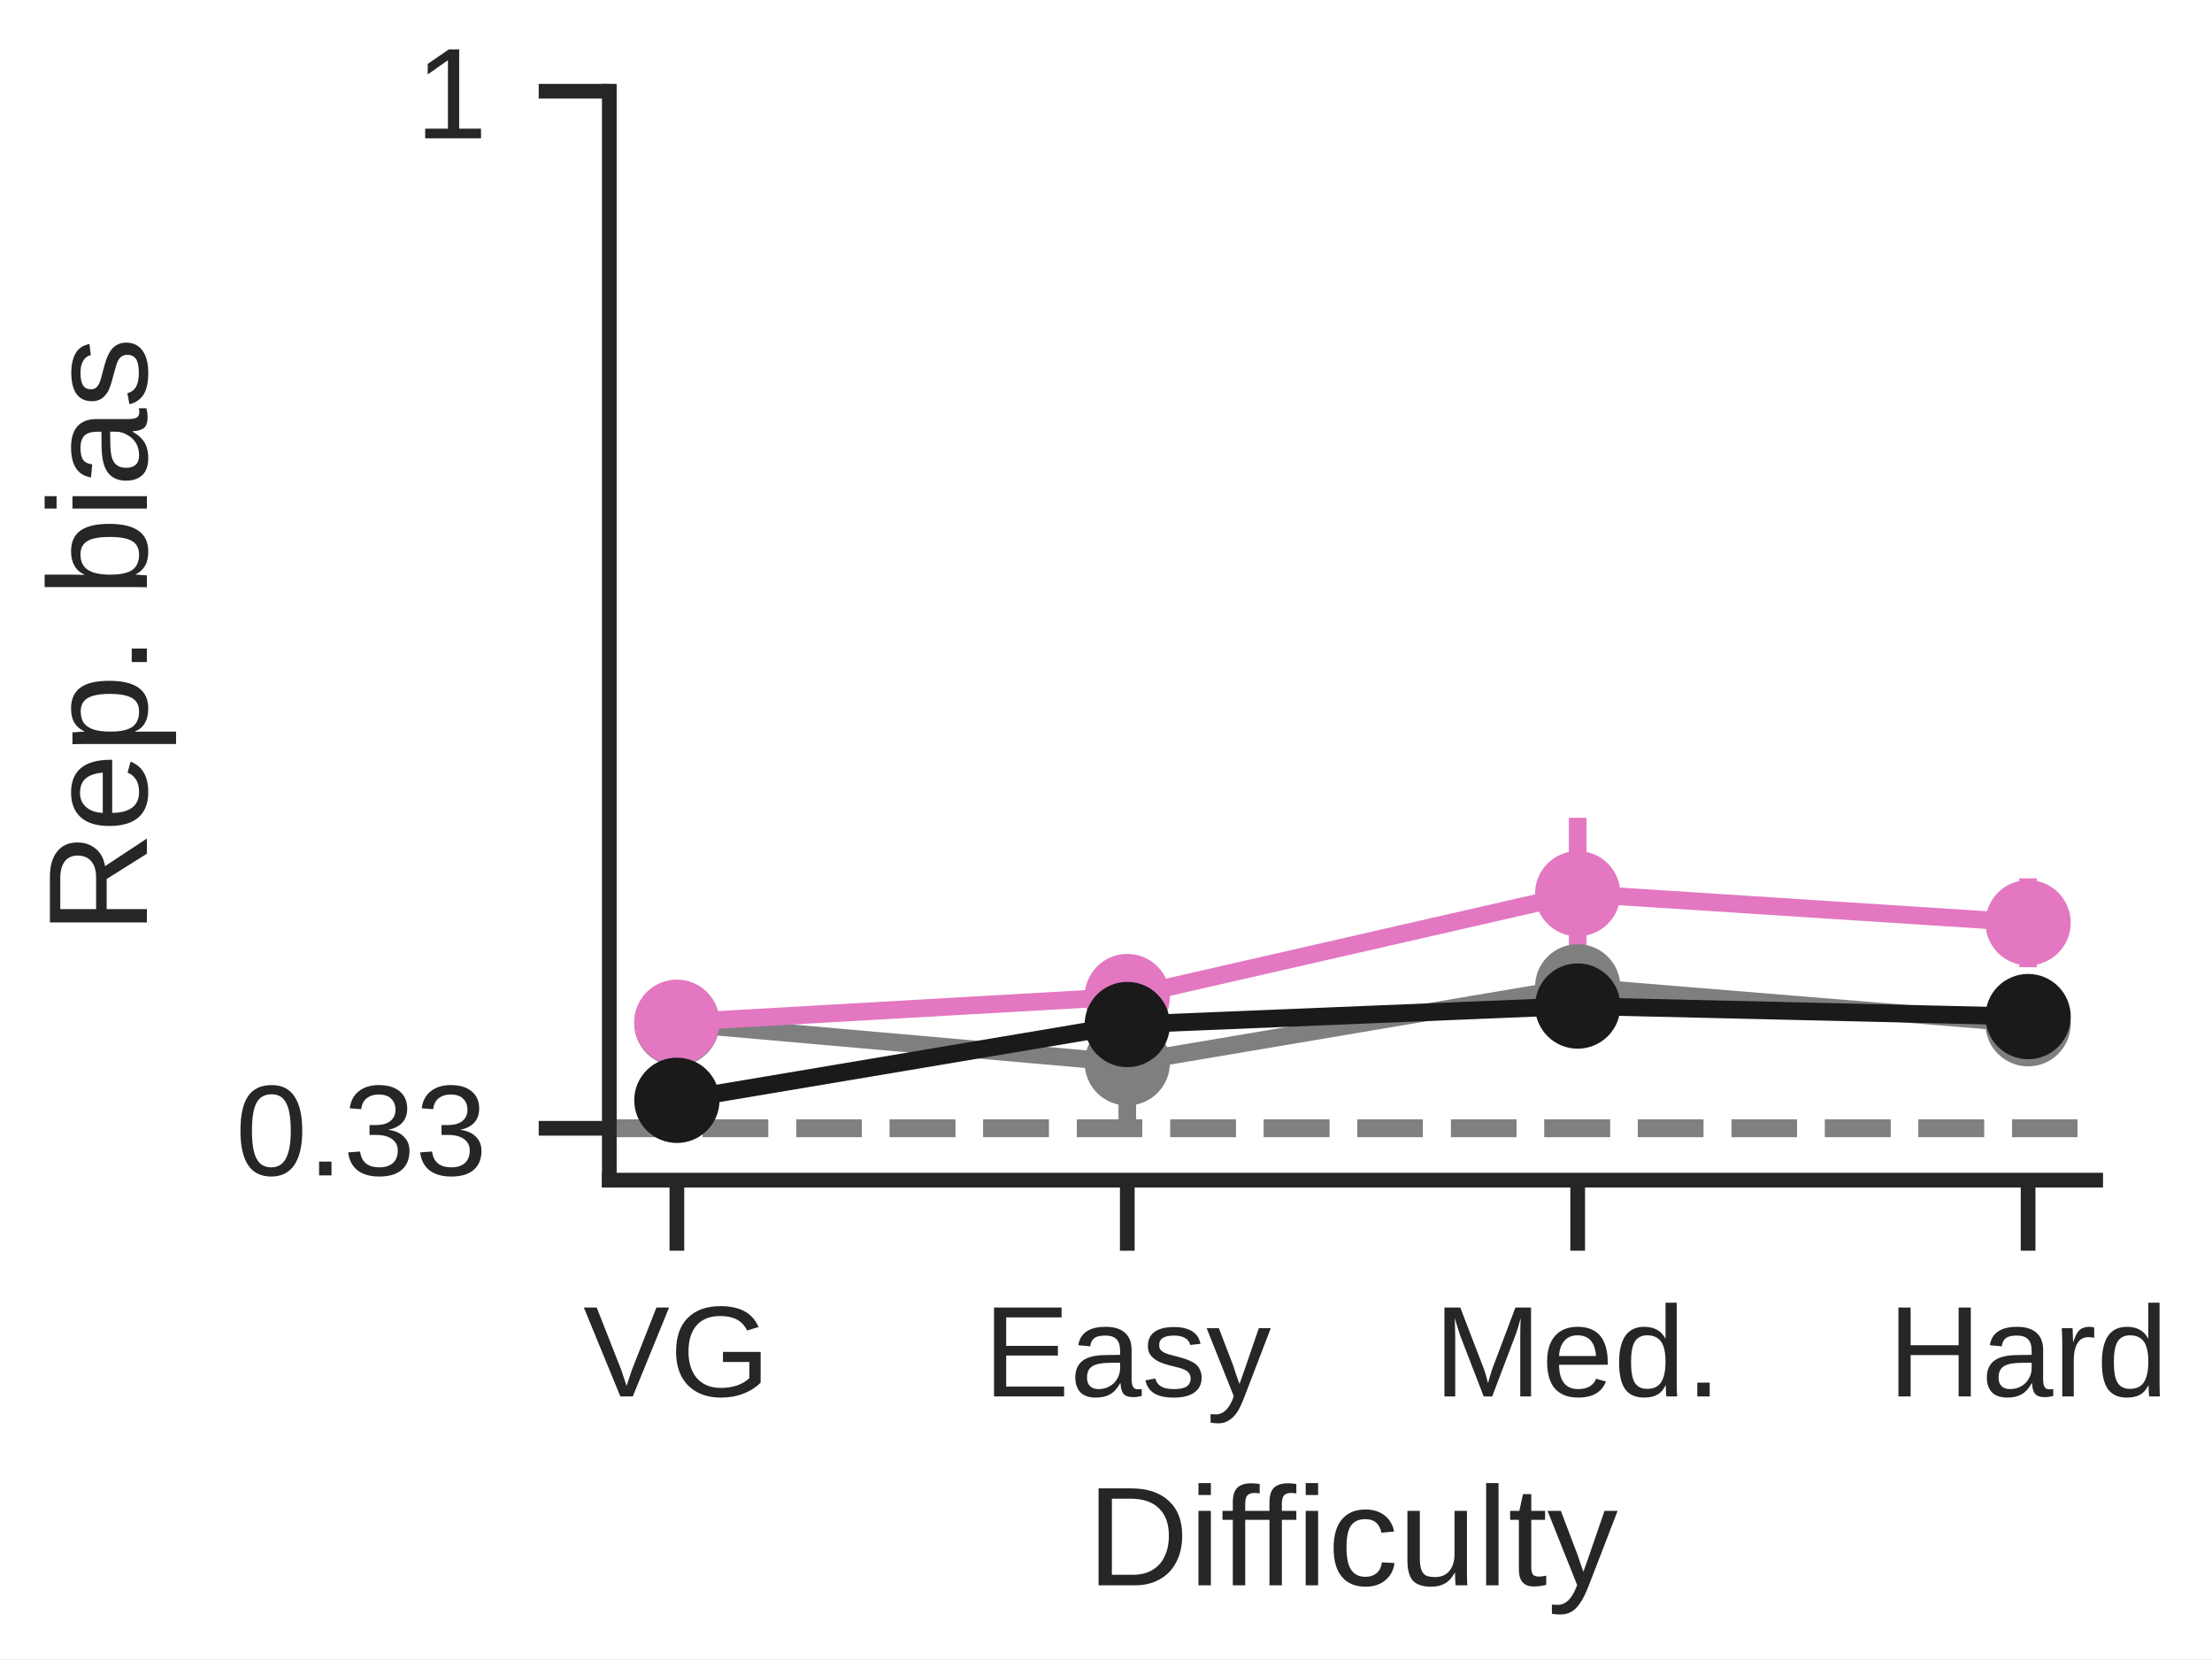
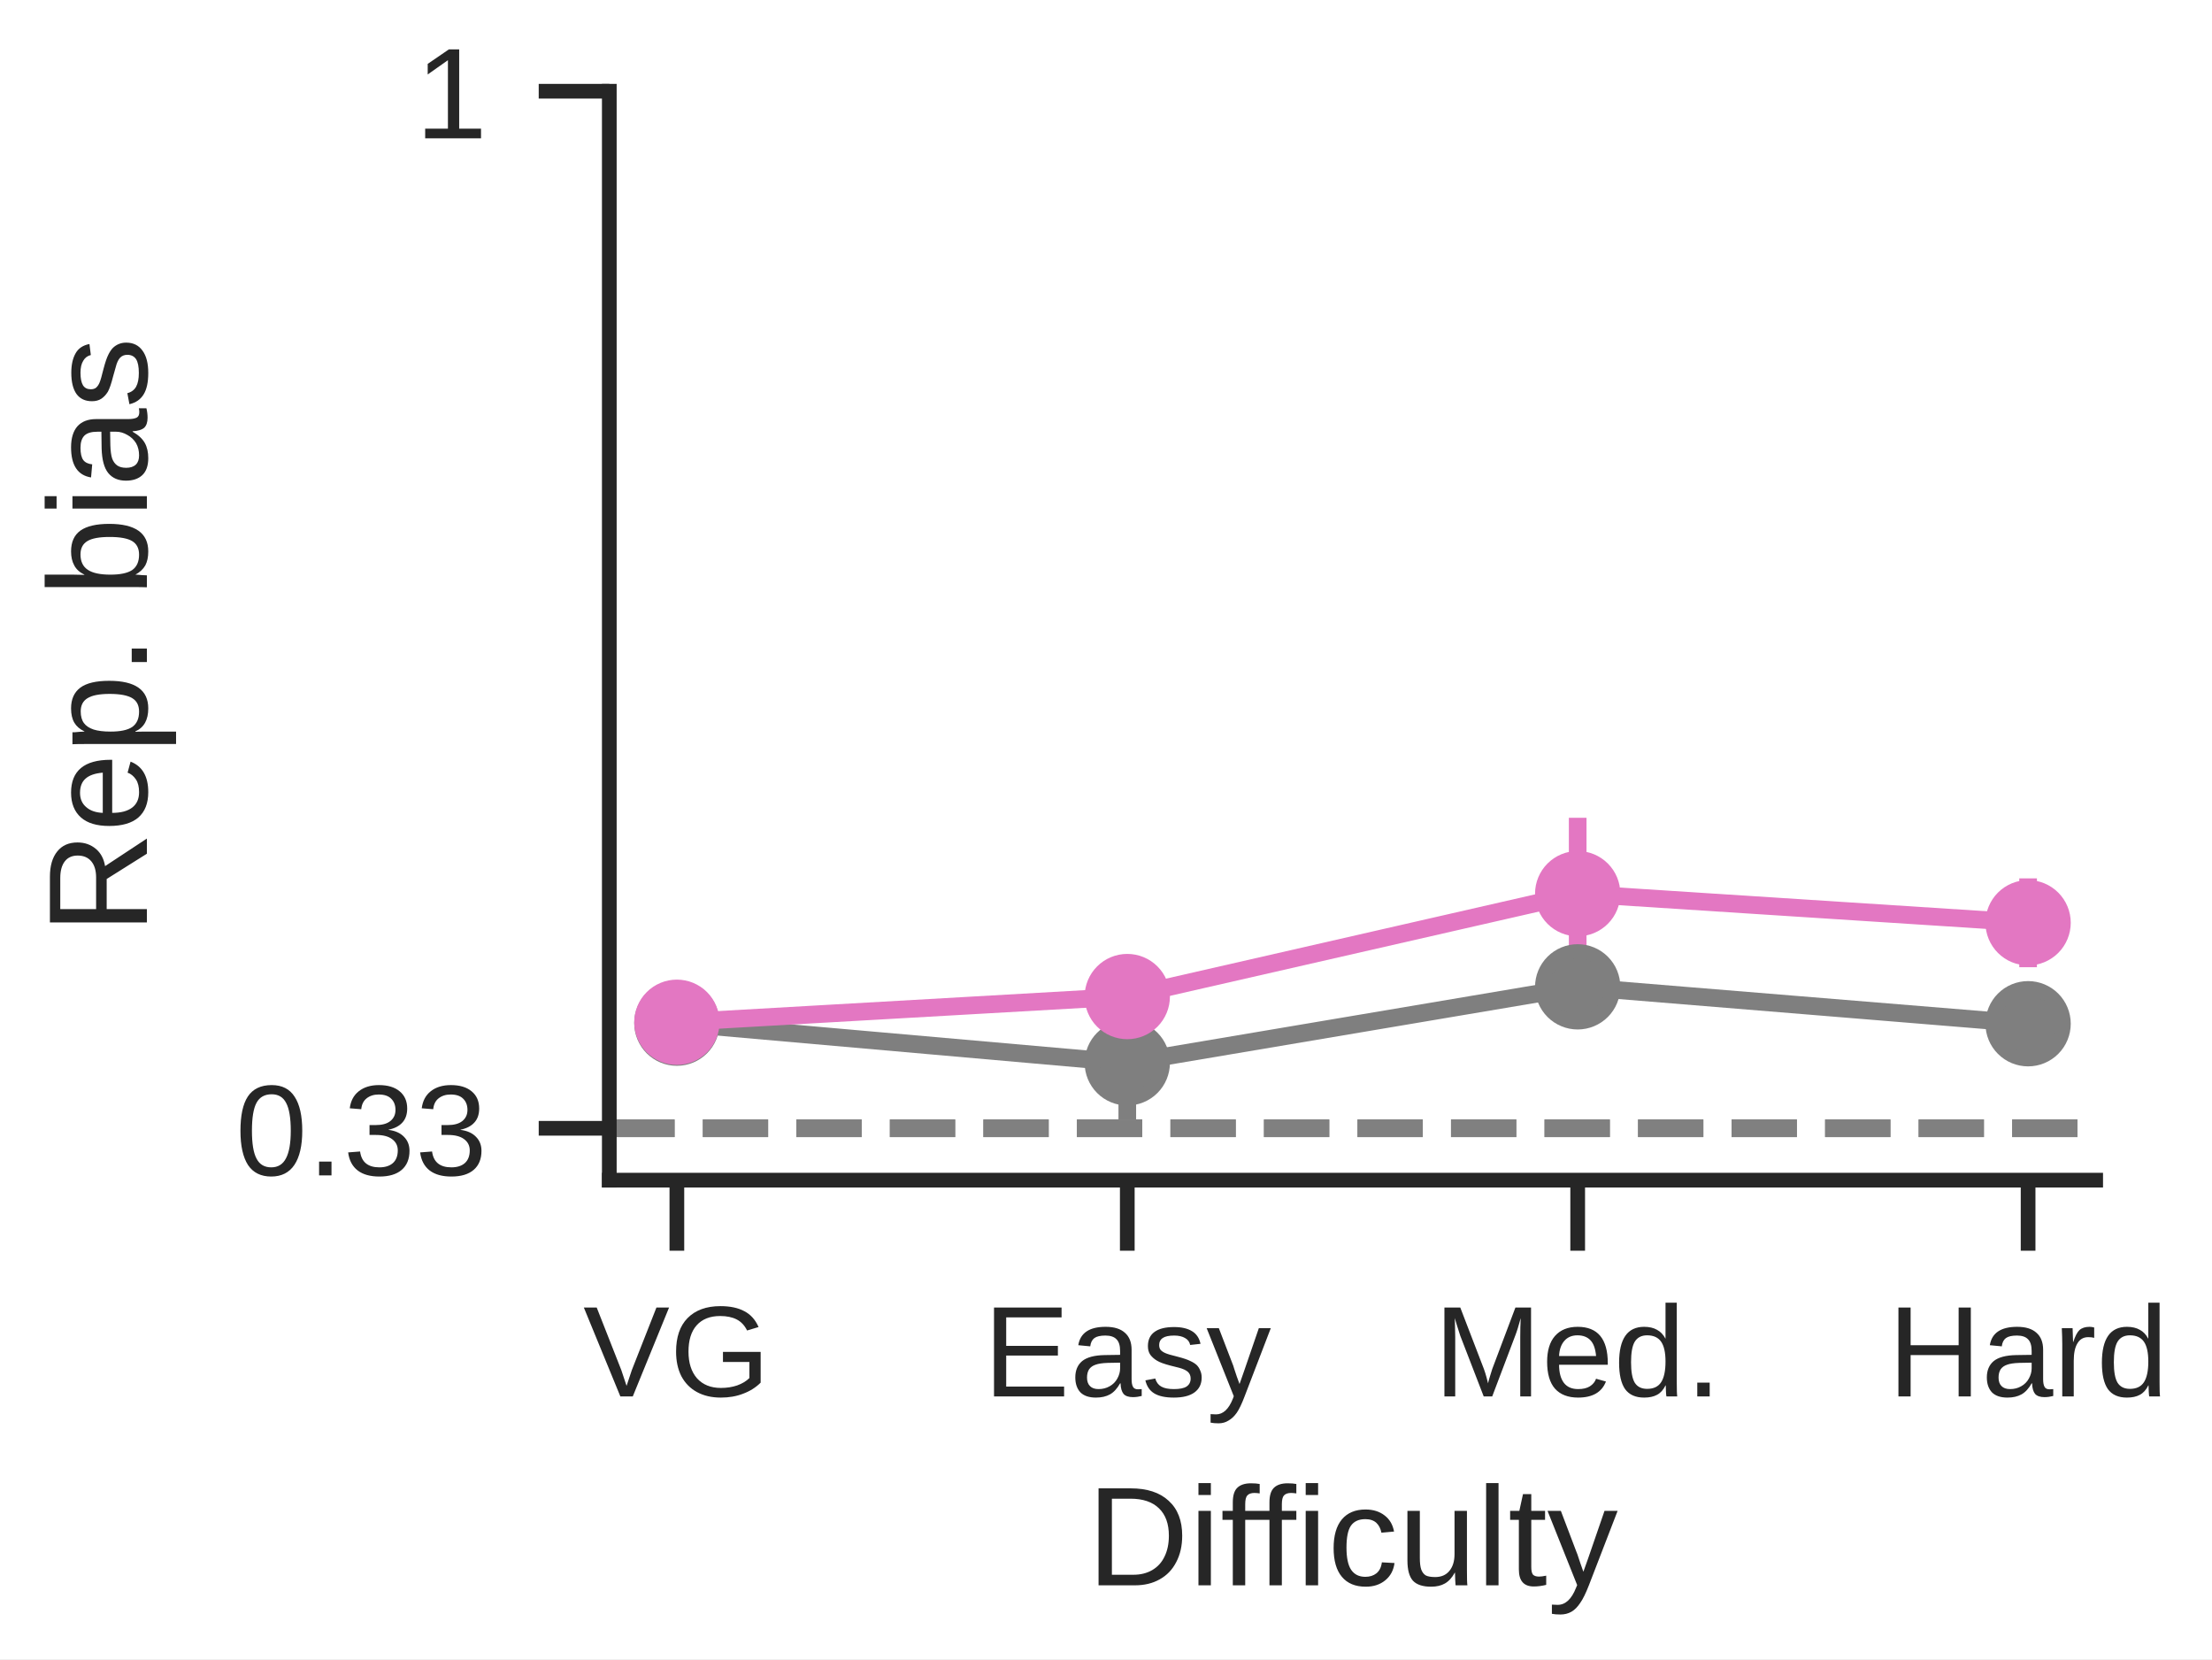
<svg xmlns="http://www.w3.org/2000/svg" xmlns:xlink="http://www.w3.org/1999/xlink" width="150.425pt" height="112.819pt" viewBox="0 0 150.425 112.819" version="1.1">
  <defs>
    <style type="text/css">*{stroke-linejoin: round; stroke-linecap: butt}</style>
  </defs>
  <g id="figure_1">
    <g id="patch_1">
      <path d="M 0 112.819  L 150.425 112.819  L 150.425 0  L 0 0  z " style="fill: #ffffff" />
    </g>
    <g id="axes_1">
      <g id="patch_2">
        <path d="M 41.435 80.25  L 142.514 80.25  L 142.514 6.204  L 41.435 6.204  z " style="fill: #ffffff" />
      </g>
      <g id="matplotlib.axis_1">
        <g id="xtick_1">
          <g id="line2d_1">
            <defs>
-               <path id="m986cabda8f" d="M 0 0  L 0 4.8  " style="stroke: #262626" />
+               <path id="ma985b4e02c" d="M 0 0  L 0 4.8  " style="stroke: #262626" />
            </defs>
            <g>
-               <use xlink:href="#m986cabda8f" x="46.03" y="80.25" style="fill: #262626; stroke: #262626" />
+               <use xlink:href="#ma985b4e02c" x="46.03" y="80.25" style="fill: #262626; stroke: #262626" />
            </g>
          </g>
          <g id="text_1">
            <text style="font-size: 8.8px; font-family: 'Arial', 'DejaVu Sans', 'Liberation Sans', 'Bitstream Vera Sans', sans-serif; text-anchor: middle; fill: #262626" x="46.03" y="94.957" transform="rotate(-0 46.02972 94.95697)">VG</text>
          </g>
        </g>
        <g id="xtick_2">
          <g id="line2d_2">
            <g>
-               <use xlink:href="#m986cabda8f" x="76.66" y="80.25" style="fill: #262626; stroke: #262626" />
+               <use xlink:href="#ma985b4e02c" x="76.66" y="80.25" style="fill: #262626; stroke: #262626" />
            </g>
          </g>
          <g id="text_2">
            <text style="font-size: 8.8px; font-family: 'Arial', 'DejaVu Sans', 'Liberation Sans', 'Bitstream Vera Sans', sans-serif; text-anchor: middle; fill: #262626" x="76.66" y="94.957" transform="rotate(-0 76.65957 94.95697)">Easy</text>
          </g>
        </g>
        <g id="xtick_3">
          <g id="line2d_3">
            <g>
-               <use xlink:href="#m986cabda8f" x="107.289" y="80.25" style="fill: #262626; stroke: #262626" />
+               <use xlink:href="#ma985b4e02c" x="107.289" y="80.25" style="fill: #262626; stroke: #262626" />
            </g>
          </g>
          <g id="text_3">
            <text style="font-size: 8.8px; font-family: 'Arial', 'DejaVu Sans', 'Liberation Sans', 'Bitstream Vera Sans', sans-serif; text-anchor: middle; fill: #262626" x="107.289" y="94.957" transform="rotate(-0 107.2894 94.95697)">Med.</text>
          </g>
        </g>
        <g id="xtick_4">
          <g id="line2d_4">
            <g>
-               <use xlink:href="#m986cabda8f" x="137.919" y="80.25" style="fill: #262626; stroke: #262626" />
+               <use xlink:href="#ma985b4e02c" x="137.919" y="80.25" style="fill: #262626; stroke: #262626" />
            </g>
          </g>
          <g id="text_4">
            <text style="font-size: 8.8px; font-family: 'Arial', 'DejaVu Sans', 'Liberation Sans', 'Bitstream Vera Sans', sans-serif; text-anchor: middle; fill: #262626" x="137.919" y="94.957" transform="rotate(-0 137.9193 94.95697)">Hard</text>
          </g>
        </g>
        <g id="text_5">
          <text style="font-size: 9.6px; font-family: 'Arial', 'DejaVu Sans', 'Liberation Sans', 'Bitstream Vera Sans', sans-serif; text-anchor: middle; fill: #262626" x="91.974" y="107.798" transform="rotate(-0 91.9745 107.7982)">Difficulty</text>
        </g>
      </g>
      <g id="matplotlib.axis_2">
        <g id="ytick_1">
          <g id="line2d_5">
            <defs>
-               <path id="m5198b93d56" d="M 0 0  L -4.8 0  " style="stroke: #262626" />
+               <path id="md3cb5b4092" d="M 0 0  L -4.8 0  " style="stroke: #262626" />
            </defs>
            <g>
-               <use xlink:href="#m5198b93d56" x="41.435" y="76.724" style="fill: #262626; stroke: #262626" />
+               <use xlink:href="#md3cb5b4092" x="41.435" y="76.724" style="fill: #262626; stroke: #262626" />
            </g>
          </g>
          <g id="text_6">
            <text style="font-size: 8.8px; font-family: 'Arial', 'DejaVu Sans', 'Liberation Sans', 'Bitstream Vera Sans', sans-serif; text-anchor: end; fill: #262626" x="33.135" y="79.928" transform="rotate(-0 33.13524 79.92761)">0.33</text>
          </g>
        </g>
        <g id="ytick_2">
          <g id="line2d_6">
            <g>
-               <use xlink:href="#m5198b93d56" x="41.435" y="6.204" style="fill: #262626; stroke: #262626" />
+               <use xlink:href="#md3cb5b4092" x="41.435" y="6.204" style="fill: #262626; stroke: #262626" />
            </g>
          </g>
          <g id="text_7">
            <text style="font-size: 8.8px; font-family: 'Arial', 'DejaVu Sans', 'Liberation Sans', 'Bitstream Vera Sans', sans-serif; text-anchor: end; fill: #262626" x="33.135" y="9.407" transform="rotate(-0 33.13524 9.406881)">1</text>
          </g>
        </g>
        <g id="text_8">
          <text style="font-size: 9.6px; font-family: 'Arial', 'DejaVu Sans', 'Liberation Sans', 'Bitstream Vera Sans', sans-serif; text-anchor: middle; fill: #262626" x="9.989" y="43.227" transform="rotate(-90 9.989302 43.22695)">Rep. bias</text>
        </g>
      </g>
      <g id="LineCollection_1">
-         <path d="M 46.03 72.001  L 46.03 67.147  " clip-path="url(#p45032e541b)" style="fill: none; stroke: #7f7f7f; stroke-width: 1.2" />
-         <path d="M 76.66 76.121  L 76.66 68.425  " clip-path="url(#p45032e541b)" style="fill: none; stroke: #7f7f7f; stroke-width: 1.2" />
-         <path d="M 107.289 68.458  L 107.289 65.751  " clip-path="url(#p45032e541b)" style="fill: none; stroke: #7f7f7f; stroke-width: 1.2" />
-         <path d="M 137.919 71.595  L 137.919 67.63  " clip-path="url(#p45032e541b)" style="fill: none; stroke: #7f7f7f; stroke-width: 1.2" />
+         <path d="M 46.03 72.001  L 46.03 67.147  " clip-path="url(#p2823411749)" style="fill: none; stroke: #7f7f7f; stroke-width: 1.2" />
+         <path d="M 76.66 76.121  L 76.66 68.425  " clip-path="url(#p2823411749)" style="fill: none; stroke: #7f7f7f; stroke-width: 1.2" />
+         <path d="M 107.289 68.458  L 107.289 65.751  " clip-path="url(#p2823411749)" style="fill: none; stroke: #7f7f7f; stroke-width: 1.2" />
+         <path d="M 137.919 71.595  L 137.919 67.63  " clip-path="url(#p2823411749)" style="fill: none; stroke: #7f7f7f; stroke-width: 1.2" />
      </g>
      <g id="line2d_7">
-         <path d="M 41.435 76.724  L 142.514 76.724  " clip-path="url(#p45032e541b)" style="fill: none; stroke-dasharray: 4.44,1.92; stroke-dashoffset: 0; stroke: #808080; stroke-width: 1.2" />
+         <path d="M 41.435 76.724  L 142.514 76.724  " clip-path="url(#p2823411749)" style="fill: none; stroke-dasharray: 4.44,1.92; stroke-dashoffset: 0; stroke: #808080; stroke-width: 1.2" />
      </g>
      <g id="LineCollection_2">
-         <path d="M 46.03 71.602  L 46.03 67.423  " clip-path="url(#p45032e541b)" style="fill: none; stroke: #e377c2; stroke-width: 1.2" />
-         <path d="M 76.66 69.509  L 76.66 66.02  " clip-path="url(#p45032e541b)" style="fill: none; stroke: #e377c2; stroke-width: 1.2" />
-         <path d="M 107.289 65.927  L 107.289 55.611  " clip-path="url(#p45032e541b)" style="fill: none; stroke: #e377c2; stroke-width: 1.2" />
-         <path d="M 137.919 65.768  L 137.919 59.727  " clip-path="url(#p45032e541b)" style="fill: none; stroke: #e377c2; stroke-width: 1.2" />
+         <path d="M 46.03 71.602  L 46.03 67.423  " clip-path="url(#p2823411749)" style="fill: none; stroke: #e377c2; stroke-width: 1.2" />
+         <path d="M 76.66 69.509  L 76.66 66.02  " clip-path="url(#p2823411749)" style="fill: none; stroke: #e377c2; stroke-width: 1.2" />
+         <path d="M 107.289 65.927  L 107.289 55.611  " clip-path="url(#p2823411749)" style="fill: none; stroke: #e377c2; stroke-width: 1.2" />
+         <path d="M 137.919 65.768  L 137.919 59.727  " clip-path="url(#p2823411749)" style="fill: none; stroke: #e377c2; stroke-width: 1.2" />
      </g>
      <g id="line2d_8">
-         <path d="M 41.435 76.724  L 142.514 76.724  " clip-path="url(#p45032e541b)" style="fill: none; stroke-dasharray: 4.44,1.92; stroke-dashoffset: 0; stroke: #808080; stroke-width: 1.2" />
-       </g>
-       <g id="LineCollection_3">
-         <path d="M 46.03 77.006  L 46.03 72.637  " clip-path="url(#p45032e541b)" style="fill: none; stroke: #1a1a1a; stroke-width: 1.2" />
-         <path d="M 76.66 70.592  L 76.66 68.741  " clip-path="url(#p45032e541b)" style="fill: none; stroke: #1a1a1a; stroke-width: 1.2" />
-         <path d="M 107.289 69.439  L 107.289 67.381  " clip-path="url(#p45032e541b)" style="fill: none; stroke: #1a1a1a; stroke-width: 1.2" />
-         <path d="M 137.919 70.164  L 137.919 68.09  " clip-path="url(#p45032e541b)" style="fill: none; stroke: #1a1a1a; stroke-width: 1.2" />
+         <path d="M 41.435 76.724  L 142.514 76.724  " clip-path="url(#p2823411749)" style="fill: none; stroke-dasharray: 4.44,1.92; stroke-dashoffset: 0; stroke: #808080; stroke-width: 1.2" />
      </g>
      <g id="line2d_9">
-         <path d="M 41.435 76.724  L 142.514 76.724  " clip-path="url(#p45032e541b)" style="fill: none; stroke-dasharray: 4.44,1.92; stroke-dashoffset: 0; stroke: #808080; stroke-width: 1.2" />
+         <path d="M 46.03 69.574  L 76.66 72.273  L 107.289 67.104  L 137.919 69.613  " clip-path="url(#p2823411749)" style="fill: none; stroke: #7f7f7f; stroke-width: 1.2; stroke-linecap: round" />
+         <defs>
+           <path id="m85cc054e5d" d="M 0 2.4  C 0.636 2.4 1.247 2.147 1.697 1.697  C 2.147 1.247 2.4 0.636 2.4 0  C 2.4 -0.636 2.147 -1.247 1.697 -1.697  C 1.247 -2.147 0.636 -2.4 0 -2.4  C -0.636 -2.4 -1.247 -2.147 -1.697 -1.697  C -2.147 -1.247 -2.4 -0.636 -2.4 0  C -2.4 0.636 -2.147 1.247 -1.697 1.697  C -1.247 2.147 -0.636 2.4 0 2.4  z " style="stroke: #7f7f7f" />
+         </defs>
+         <g clip-path="url(#p2823411749)">
+           <use xlink:href="#m85cc054e5d" x="46.03" y="69.574" style="fill: #7f7f7f; stroke: #7f7f7f" />
+           <use xlink:href="#m85cc054e5d" x="76.66" y="72.273" style="fill: #7f7f7f; stroke: #7f7f7f" />
+           <use xlink:href="#m85cc054e5d" x="107.289" y="67.104" style="fill: #7f7f7f; stroke: #7f7f7f" />
+           <use xlink:href="#m85cc054e5d" x="137.919" y="69.613" style="fill: #7f7f7f; stroke: #7f7f7f" />
+         </g>
      </g>
      <g id="line2d_10">
-         <path d="M 46.03 69.574  L 76.66 72.273  L 107.289 67.104  L 137.919 69.613  " clip-path="url(#p45032e541b)" style="fill: none; stroke: #7f7f7f; stroke-width: 1.2; stroke-linecap: round" />
+         <path d="M 46.03 69.513  L 76.66 67.765  L 107.289 60.769  L 137.919 62.747  " clip-path="url(#p2823411749)" style="fill: none; stroke: #e377c2; stroke-width: 1.2; stroke-linecap: round" />
        <defs>
-           <path id="m74f339c392" d="M 0 2.4  C 0.636 2.4 1.247 2.147 1.697 1.697  C 2.147 1.247 2.4 0.636 2.4 0  C 2.4 -0.636 2.147 -1.247 1.697 -1.697  C 1.247 -2.147 0.636 -2.4 0 -2.4  C -0.636 -2.4 -1.247 -2.147 -1.697 -1.697  C -2.147 -1.247 -2.4 -0.636 -2.4 0  C -2.4 0.636 -2.147 1.247 -1.697 1.697  C -1.247 2.147 -0.636 2.4 0 2.4  z " style="stroke: #7f7f7f" />
+           <path id="m8662855587" d="M 0 2.4  C 0.636 2.4 1.247 2.147 1.697 1.697  C 2.147 1.247 2.4 0.636 2.4 0  C 2.4 -0.636 2.147 -1.247 1.697 -1.697  C 1.247 -2.147 0.636 -2.4 0 -2.4  C -0.636 -2.4 -1.247 -2.147 -1.697 -1.697  C -2.147 -1.247 -2.4 -0.636 -2.4 0  C -2.4 0.636 -2.147 1.247 -1.697 1.697  C -1.247 2.147 -0.636 2.4 0 2.4  z " style="stroke: #e377c2" />
        </defs>
-         <g clip-path="url(#p45032e541b)">
-           <use xlink:href="#m74f339c392" x="46.03" y="69.574" style="fill: #7f7f7f; stroke: #7f7f7f" />
-           <use xlink:href="#m74f339c392" x="76.66" y="72.273" style="fill: #7f7f7f; stroke: #7f7f7f" />
-           <use xlink:href="#m74f339c392" x="107.289" y="67.104" style="fill: #7f7f7f; stroke: #7f7f7f" />
-           <use xlink:href="#m74f339c392" x="137.919" y="69.613" style="fill: #7f7f7f; stroke: #7f7f7f" />
-         </g>
-       </g>
-       <g id="line2d_11">
-         <path d="M 46.03 69.513  L 76.66 67.765  L 107.289 60.769  L 137.919 62.747  " clip-path="url(#p45032e541b)" style="fill: none; stroke: #e377c2; stroke-width: 1.2; stroke-linecap: round" />
-         <defs>
-           <path id="m9dff98753f" d="M 0 2.4  C 0.636 2.4 1.247 2.147 1.697 1.697  C 2.147 1.247 2.4 0.636 2.4 0  C 2.4 -0.636 2.147 -1.247 1.697 -1.697  C 1.247 -2.147 0.636 -2.4 0 -2.4  C -0.636 -2.4 -1.247 -2.147 -1.697 -1.697  C -2.147 -1.247 -2.4 -0.636 -2.4 0  C -2.4 0.636 -2.147 1.247 -1.697 1.697  C -1.247 2.147 -0.636 2.4 0 2.4  z " style="stroke: #e377c2" />
-         </defs>
-         <g clip-path="url(#p45032e541b)">
-           <use xlink:href="#m9dff98753f" x="46.03" y="69.513" style="fill: #e377c2; stroke: #e377c2" />
-           <use xlink:href="#m9dff98753f" x="76.66" y="67.765" style="fill: #e377c2; stroke: #e377c2" />
-           <use xlink:href="#m9dff98753f" x="107.289" y="60.769" style="fill: #e377c2; stroke: #e377c2" />
-           <use xlink:href="#m9dff98753f" x="137.919" y="62.747" style="fill: #e377c2; stroke: #e377c2" />
-         </g>
-       </g>
-       <g id="line2d_12">
-         <path d="M 46.03 74.821  L 76.66 69.667  L 107.289 68.41  L 137.919 69.127  " clip-path="url(#p45032e541b)" style="fill: none; stroke: #1a1a1a; stroke-width: 1.2; stroke-linecap: round" />
-         <defs>
-           <path id="m27f6f9d365" d="M 0 2.4  C 0.636 2.4 1.247 2.147 1.697 1.697  C 2.147 1.247 2.4 0.636 2.4 0  C 2.4 -0.636 2.147 -1.247 1.697 -1.697  C 1.247 -2.147 0.636 -2.4 0 -2.4  C -0.636 -2.4 -1.247 -2.147 -1.697 -1.697  C -2.147 -1.247 -2.4 -0.636 -2.4 0  C -2.4 0.636 -2.147 1.247 -1.697 1.697  C -1.247 2.147 -0.636 2.4 0 2.4  z " style="stroke: #1a1a1a" />
-         </defs>
-         <g clip-path="url(#p45032e541b)">
-           <use xlink:href="#m27f6f9d365" x="46.03" y="74.821" style="fill: #1a1a1a; stroke: #1a1a1a" />
-           <use xlink:href="#m27f6f9d365" x="76.66" y="69.667" style="fill: #1a1a1a; stroke: #1a1a1a" />
-           <use xlink:href="#m27f6f9d365" x="107.289" y="68.41" style="fill: #1a1a1a; stroke: #1a1a1a" />
-           <use xlink:href="#m27f6f9d365" x="137.919" y="69.127" style="fill: #1a1a1a; stroke: #1a1a1a" />
+         <g clip-path="url(#p2823411749)">
+           <use xlink:href="#m8662855587" x="46.03" y="69.513" style="fill: #e377c2; stroke: #e377c2" />
+           <use xlink:href="#m8662855587" x="76.66" y="67.765" style="fill: #e377c2; stroke: #e377c2" />
+           <use xlink:href="#m8662855587" x="107.289" y="60.769" style="fill: #e377c2; stroke: #e377c2" />
+           <use xlink:href="#m8662855587" x="137.919" y="62.747" style="fill: #e377c2; stroke: #e377c2" />
        </g>
      </g>
      <g id="patch_3">
        <path d="M 41.435 80.25  L 41.435 6.204  " style="fill: none; stroke: #262626; stroke-linejoin: miter; stroke-linecap: square" />
      </g>
      <g id="patch_4">
        <path d="M 41.435 80.25  L 142.514 80.25  " style="fill: none; stroke: #262626; stroke-linejoin: miter; stroke-linecap: square" />
      </g>
-       <g id="legend_1" />
    </g>
  </g>
  <defs>
-     <clipPath id="p45032e541b">
+     <clipPath id="p2823411749">
      <rect x="41.435" y="6.204" width="101.079" height="74.047" />
    </clipPath>
  </defs>
</svg>
